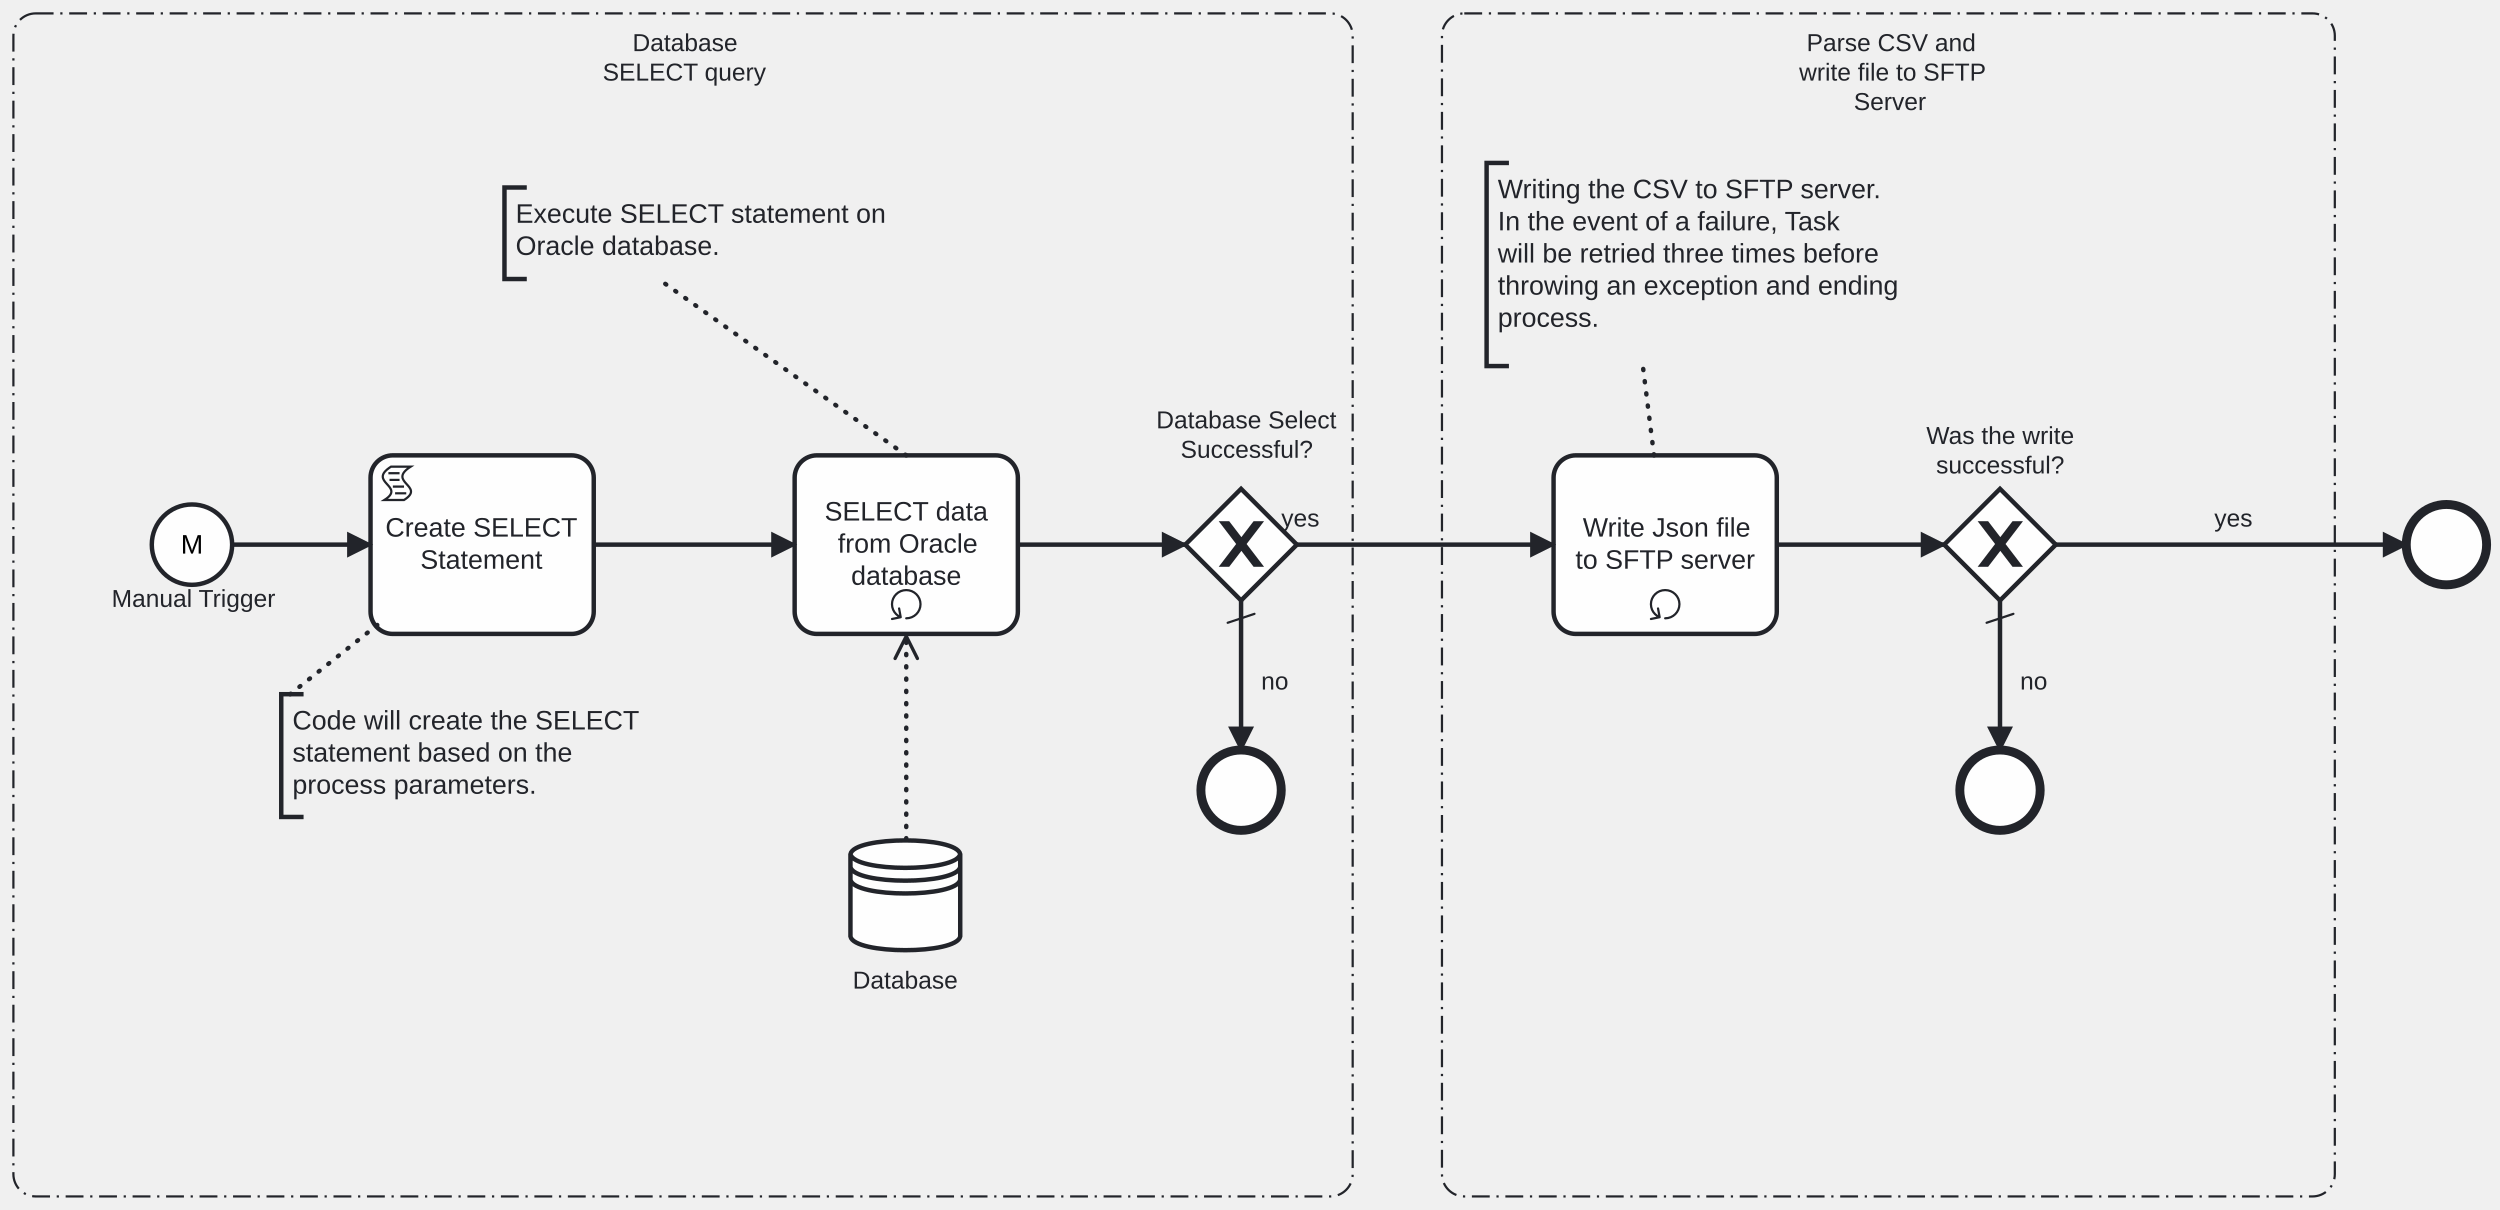
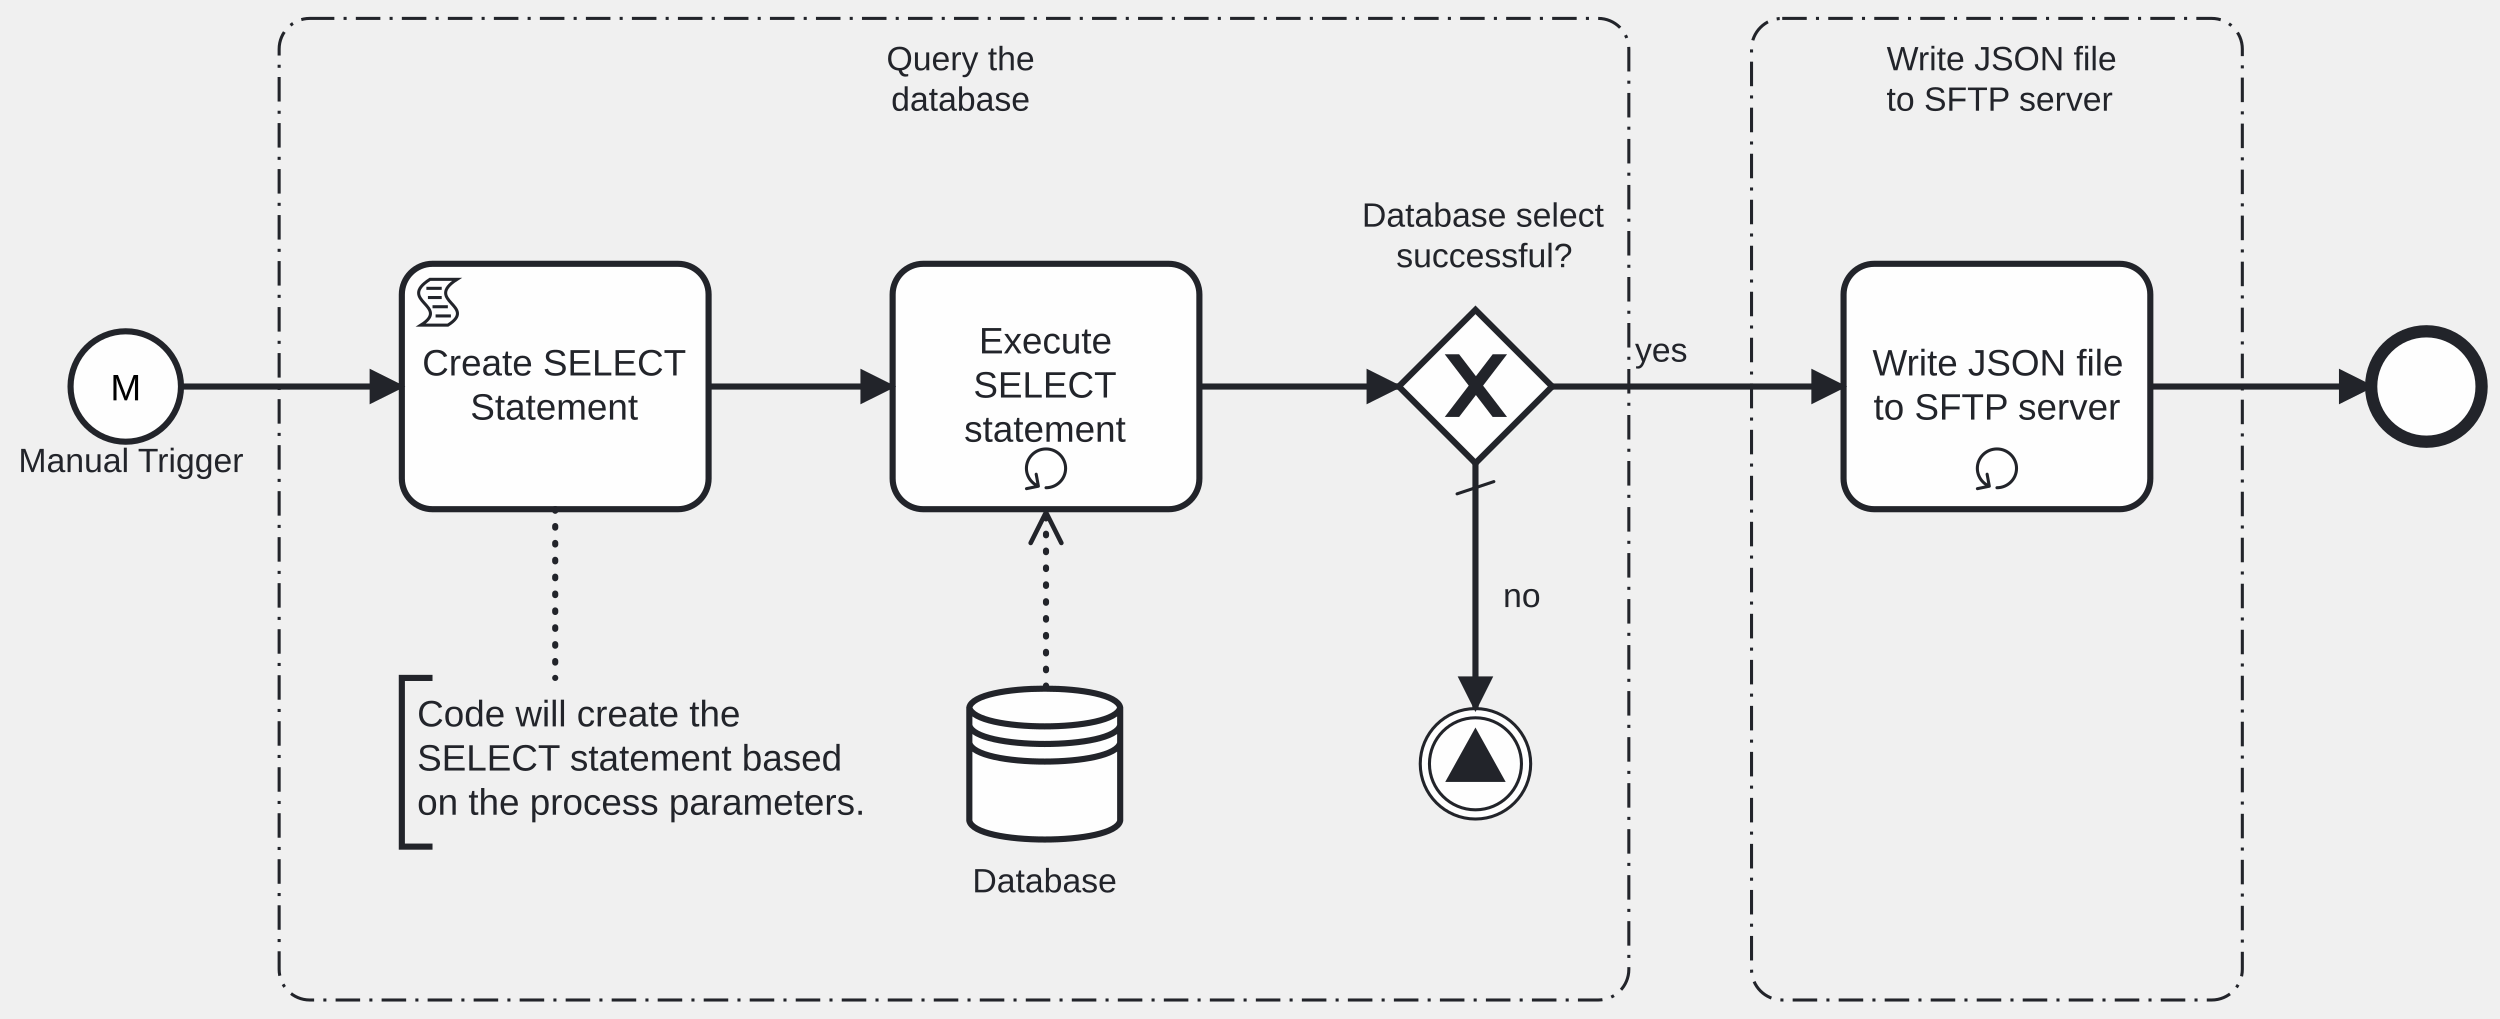
- <svg xmlns="http://www.w3.org/2000/svg" width="1120" height="542" viewBox="314 -44 1120 542" version="1.1">
+ <svg xmlns="http://www.w3.org/2000/svg" width="815" height="332" viewBox="349 74 815 332" version="1.1">
  <defs>
-     <marker id="sequenceflow-end-_FFFFFF-hsl_225_10_15_-azpuo4khrnmo9n1n0sjtzr6cn" viewBox="0 0 20 20" refX="11" refY="10" markerWidth="10" markerHeight="10" orient="auto">
+     <marker id="sequenceflow-end-_FFFFFF-hsl_225_10_15_-9g30uyvrdd671wf5qjwtxs1dv" viewBox="0 0 20 20" refX="11" refY="10" markerWidth="10" markerHeight="10" orient="auto">
      <path d="M 1 5 L 11 10 L 1 15 Z" style="fill: rgb(34, 36, 42); stroke-width: 1px; stroke-linecap: round; stroke-dasharray: 10000, 1; stroke: rgb(34, 36, 42);" />
    </marker>
-     <marker id="conditional-default-flow-marker-_FFFFFF-hsl_225_10_15_-azpuo4khrnmo9n1n0sjtzr6cn" viewBox="0 0 20 20" refX="0" refY="10" markerWidth="10" markerHeight="10" orient="auto">
+     <marker id="association-end-_FFFFFF-hsl_225_10_15_-9g30uyvrdd671wf5qjwtxs1dv" viewBox="0 0 20 20" refX="12" refY="10" markerWidth="10" markerHeight="10" orient="auto">
+       <path d="M 1 5 L 11 10 L 1 15" style="fill: none; stroke-width: 1.5px; stroke-linecap: round; stroke-dasharray: 10000, 1; stroke: rgb(34, 36, 42);" />
+     </marker>
+     <marker id="conditional-default-flow-marker-_FFFFFF-hsl_225_10_15_-9g30uyvrdd671wf5qjwtxs1dv" viewBox="0 0 20 20" refX="0" refY="10" markerWidth="10" markerHeight="10" orient="auto">
      <path d="M 6 4 L 10 16" style="fill: rgb(34, 36, 42); stroke-width: 1px; stroke-linecap: round; stroke-dasharray: 10000, 1; stroke: rgb(34, 36, 42);" />
    </marker>
-     <marker id="association-end-_FFFFFF-hsl_225_10_15_-azpuo4khrnmo9n1n0sjtzr6cn" viewBox="0 0 20 20" refX="12" refY="10" markerWidth="10" markerHeight="10" orient="auto">
-       <path d="M 1 5 L 11 10 L 1 15" style="fill: none; stroke-width: 1.5px; stroke-linecap: round; stroke-dasharray: 10000, 1; stroke: rgb(34, 36, 42);" />
-     </marker>
  </defs>
  <g class="djs-group">
-     <g class="djs-element djs-shape" data-element-id="Activity_1241p78" style="display: block;" transform="matrix(1 0 0 1 1010 160)">
+     <g class="djs-element djs-shape" data-element-id="Activity_1241p78" transform="matrix(1 0 0 1 950 160)" style="display: block;">
      <g class="djs-visual">
        <rect x="0" y="0" width="100" height="80" rx="10" ry="10" style="stroke: rgb(34, 36, 42); stroke-width: 2px; fill: rgb(255, 255, 255); fill-opacity: 0.95;" />
        <text lineHeight="1.2" class="djs-label" style="font-family: Arial, sans-serif; font-size: 12px; font-weight: normal; fill: rgb(34, 36, 42);">
-           <tspan x="13.094" y="36.4">Write Json file </tspan>
+           <tspan x="9.441" y="36.4">Write JSON file </tspan>
          <tspan x="9.765" y="50.8">to SFTP server</tspan>
        </text>
        <path d="m 50,73 c 3.527,0 6.386,-2.83 6.386,-6.321 0,-3.491 -2.859,-6.321 -6.386,-6.321 -3.527,0 -6.386,2.83 -6.386,6.321 0,1.745 0.715,3.326 1.87,4.469 0.578,0.572 1.266,1.035 2.03,1.355 l -0.718,-3.91 m 0.718,3.91 -3.885,0.803" data-marker="loop" style="fill: rgb(255, 255, 255); stroke-width: 1px; stroke: rgb(34, 36, 42); stroke-linecap: round; stroke-miterlimit: 0.5;" />
      </g>
      <rect class="djs-hit djs-hit-all" x="0" y="0" width="100" height="80" style="fill: none; stroke-opacity: 0; stroke: white; stroke-width: 15px;" />
      <rect x="-6" y="-6" rx="3" width="112" height="92" class="djs-outline" style="fill: none;" />
    </g>
  </g>
  <g class="djs-group">
-     <g class="djs-element djs-shape" data-element-id="Gateway_0u6u1r2" style="display: block;" transform="matrix(1 0 0 1 1185 175)">
+     <g class="djs-element djs-shape" data-element-id="Event_0bjpqh9" transform="matrix(1 0 0 1 1122 182)" style="display: block;">
+       <g class="djs-visual">
+         <circle cx="18" cy="18" r="18" style="stroke: rgb(34, 36, 42); stroke-width: 4px; fill: rgb(255, 255, 255); fill-opacity: 0.95;" />
+       </g>
+       <rect class="djs-hit djs-hit-all" x="0" y="0" width="36" height="36" style="fill: none; stroke-opacity: 0; stroke: white; stroke-width: 15px;" />
+       <rect x="-6" y="-6" rx="3" width="48" height="48" class="djs-outline" style="fill: none;" />
+     </g>
+   </g>
+   <g class="djs-group">
+     <g class="djs-element djs-shape" data-element-id="Event_1yzc1et" transform="matrix(1 0 0 1 372 182)" style="display: block;">
+       <g class="djs-visual">
+         <circle cx="18" cy="18" r="18" style="stroke: rgb(34, 36, 42); stroke-width: 2px; fill: rgb(255, 255, 255); fill-opacity: 0.95;" />
+         <text class="djs-label" style="font-family: Arial, sans-serif; font-size: 12px;">
+           <tspan x="13" y="22.5">M</tspan>
+         </text>
+       </g>
+       <rect class="djs-hit djs-hit-all" x="0" y="0" width="36" height="36" style="fill: none; stroke-opacity: 0; stroke: white; stroke-width: 15px;" />
+       <rect x="-6" y="-6" rx="3" width="48" height="48" class="djs-outline" style="fill: none;" />
+     </g>
+   </g>
+   <g class="djs-group">
+     <g class="djs-element djs-shape" data-element-id="Event_1yzc1et_label" transform="matrix(1 0 0 1 355 218)" style="display: block;">
+       <g class="djs-visual">
+         <text lineHeight="1.2" class="djs-label" style="font-family: Arial, sans-serif; font-size: 11px; font-weight: normal; fill: rgb(34, 36, 42);">
+           <tspan x="0" y="9.9">Manual Trigger</tspan>
+         </text>
+       </g>
+       <rect class="djs-hit djs-hit-all" x="0" y="0" width="75" height="14" style="fill: none; stroke-opacity: 0; stroke: white; stroke-width: 15px;" />
+       <rect x="-6" y="-6" rx="3" width="87" height="26" class="djs-outline" style="fill: none;" />
+     </g>
+   </g>
+   <g class="djs-group">
+     <g class="djs-element djs-shape" data-element-id="Gateway_0oknxbk" transform="matrix(1 0 0 1 805 175)" style="display: block;">
      <g class="djs-visual">
        <polygon points="25,0 50,25 25,50 0,25" style="stroke: rgb(34, 36, 42); stroke-width: 2px; fill: rgb(255, 255, 255); fill-opacity: 0.95;" />
        <path d="m 16,15 7.429,9.714 -7.429,9.714 3.429,0 5.714,-7.464 5.714,7.464 3.429,0 -7.429,-9.714 7.429,-9.714 -3.429,0 -5.714,7.464 -5.714,-7.464 -3.429,0 z" style="fill: rgb(34, 36, 42); stroke-width: 1px; stroke: rgb(34, 36, 42);" />
      </g>
      <rect class="djs-hit djs-hit-all" x="0" y="0" width="50" height="50" style="fill: none; stroke-opacity: 0; stroke: white; stroke-width: 15px;" />
      <rect x="-6" y="-6" rx="3" width="62" height="62" class="djs-outline" style="fill: none;" />
    </g>
  </g>
  <g class="djs-group">
-     <g class="djs-element djs-shape" data-element-id="Gateway_0u6u1r2_label" style="display: block;" transform="matrix(1 0 0 1 1177 145)">
-       <g class="djs-visual">
-         <text lineHeight="1.2" class="djs-label" style="font-family: Arial, sans-serif; font-size: 11px; font-weight: normal; fill: rgb(34, 36, 42);">
-           <tspan x="0" y="9.9">Was the write </tspan>
-           <tspan x="4.375" y="23.1">successful?</tspan>
-         </text>
-       </g>
-       <rect class="djs-hit djs-hit-all" x="0" y="0" width="66" height="27" style="fill: none; stroke-opacity: 0; stroke: white; stroke-width: 15px;" />
-       <rect x="-6" y="-6" rx="3" width="78" height="39" class="djs-outline" style="fill: none;" />
-     </g>
-   </g>
-   <g class="djs-group">
-     <g class="djs-element djs-shape" data-element-id="Event_0bjpqh9" style="display: block;" transform="matrix(1 0 0 1 1392 182)">
-       <g class="djs-visual">
-         <circle cx="18" cy="18" r="18" style="stroke: rgb(34, 36, 42); stroke-width: 4px; fill: rgb(255, 255, 255); fill-opacity: 0.95;" />
+     <g class="djs-element djs-shape" data-element-id="Gateway_0oknxbk_label" transform="matrix(1 0 0 1 793 138)" style="display: block;">
+       <g class="djs-visual">
+         <text lineHeight="1.2" class="djs-label" style="font-family: Arial, sans-serif; font-size: 11px; font-weight: normal; fill: rgb(34, 36, 42);">
+           <tspan x="0" y="9.9">Database select </tspan>
+           <tspan x="11.17" y="23.1">successful?</tspan>
+         </text>
+       </g>
+       <rect class="djs-hit djs-hit-all" x="0" y="0" width="80" height="27" style="fill: none; stroke-opacity: 0; stroke: white; stroke-width: 15px;" />
+       <rect x="-6" y="-6" rx="3" width="92" height="39" class="djs-outline" style="fill: none;" />
+     </g>
+   </g>
+   <g class="djs-group">
+     <g class="djs-element djs-shape" data-element-id="DataStoreReference_025d0m2" transform="matrix(1 0 0 1 665 298)" style="display: block;">
+       <g class="djs-visual">
+         <path d="m  0,6.65 l  0,36.885 c  1.639,8.197 47.541,8.197  49.18,0 l  0,-36.885 c -1.639,-8.197 -47.541,-8.197 -49.18,0c  1.639,8.197 47.541,8.197  49.18,0 m  -49.18,5.738c  1.639,8.197 47.541,8.197 49.18,0m  -49.18,5.738c  1.639,8.197 47.541,8.197  49.18,0" style="fill: rgb(255, 255, 255); stroke-width: 2px; stroke: rgb(34, 36, 42); fill-opacity: 0.95;" />
+       </g>
+       <rect class="djs-hit djs-hit-all" x="0" y="0" width="50" height="50" style="fill: none; stroke-opacity: 0; stroke: white; stroke-width: 15px;" />
+       <rect x="-6" y="-6" rx="3" width="62" height="62" class="djs-outline" style="fill: none;" />
+     </g>
+   </g>
+   <g class="djs-group">
+     <g class="djs-element djs-shape" data-element-id="DataStoreReference_025d0m2_label" transform="matrix(1 0 0 1 666 355)" style="display: block;">
+       <g class="djs-visual">
+         <text lineHeight="1.2" class="djs-label" style="font-family: Arial, sans-serif; font-size: 11px; font-weight: normal; fill: rgb(34, 36, 42);">
+           <tspan x="0" y="9.9">Database</tspan>
+         </text>
+       </g>
+       <rect class="djs-hit djs-hit-all" x="0" y="0" width="48" height="14" style="fill: none; stroke-opacity: 0; stroke: white; stroke-width: 15px;" />
+       <rect x="-6" y="-6" rx="3" width="60" height="26" class="djs-outline" style="fill: none;" />
+     </g>
+   </g>
+   <g class="djs-group">
+     <g class="djs-element djs-shape" data-element-id="Activity_0kmcx1a" transform="matrix(1 0 0 1 480 160)" style="display: block;">
+       <g class="djs-visual">
+         <rect x="0" y="0" width="100" height="80" rx="10" ry="10" style="stroke: rgb(34, 36, 42); stroke-width: 2px; fill: rgb(255, 255, 255); fill-opacity: 0.95;" />
+         <text lineHeight="1.2" class="djs-label" style="font-family: Arial, sans-serif; font-size: 12px; font-weight: normal; fill: rgb(34, 36, 42);">
+           <tspan x="6.648" y="36.4">Create SELECT </tspan>
+           <tspan x="22.318" y="50.8">Statement</tspan>
+         </text>
+         <path d="m 15,20 c 9.967,-6.273 -8.001,-7.919 2.969,-14.938 l -8.803,0 c -10.97,7.019 6.998,8.665 -2.969,14.938 z m -7,-12 l 5,0 m -4.5,3 l 4.5,0 m -3,3 l 5,0m -4,3 l 5,0" style="fill: none; stroke-width: 1px; stroke: rgb(34, 36, 42);" />
+       </g>
+       <rect class="djs-hit djs-hit-all" x="0" y="0" width="100" height="80" style="fill: none; stroke-opacity: 0; stroke: white; stroke-width: 15px;" />
+       <rect x="-6" y="-6" rx="3" width="112" height="92" class="djs-outline" style="fill: none;" />
+     </g>
+   </g>
+   <g class="djs-group">
+     <g class="djs-element djs-shape" data-element-id="Activity_192rqqt" transform="matrix(1 0 0 1 640 160)" style="display: block;">
+       <g class="djs-visual">
+         <rect x="0" y="0" width="100" height="80" rx="10" ry="10" style="stroke: rgb(34, 36, 42); stroke-width: 2px; fill: rgb(255, 255, 255); fill-opacity: 0.95;" />
+         <text lineHeight="1.2" class="djs-label" style="font-family: Arial, sans-serif; font-size: 12px; font-weight: normal; fill: rgb(34, 36, 42);">
+           <tspan x="28.157" y="29.2">Execute </tspan>
+           <tspan x="26.324" y="43.6">SELECT </tspan>
+           <tspan x="23.32" y="58">statement</tspan>
+         </text>
+         <path d="m 50,73 c 3.527,0 6.386,-2.83 6.386,-6.321 0,-3.491 -2.859,-6.321 -6.386,-6.321 -3.527,0 -6.386,2.83 -6.386,6.321 0,1.745 0.715,3.326 1.87,4.469 0.578,0.572 1.266,1.035 2.03,1.355 l -0.718,-3.91 m 0.718,3.91 -3.885,0.803" data-marker="loop" style="fill: rgb(255, 255, 255); stroke-width: 1px; stroke: rgb(34, 36, 42); stroke-linecap: round; stroke-miterlimit: 0.5;" />
+       </g>
+       <rect class="djs-hit djs-hit-all" x="0" y="0" width="100" height="80" style="fill: none; stroke-opacity: 0; stroke: white; stroke-width: 15px;" />
+       <rect x="-6" y="-6" rx="3" width="112" height="92" class="djs-outline" style="fill: none;" />
+     </g>
+   </g>
+   <g class="djs-group">
+     <g class="djs-element djs-shape" data-element-id="Event_0zn13u3" transform="matrix(1 0 0 1 812 305)" style="display: block;">
+       <g class="djs-visual">
+         <circle cx="18" cy="18" r="18" style="stroke: rgb(34, 36, 42); stroke-width: 1px; fill: rgb(255, 255, 255); fill-opacity: 0.95;" />
+         <circle cx="18" cy="18" r="15" style="stroke: rgb(34, 36, 42); stroke-width: 1px; fill: none;" />
+         <path d="M 18,7.2 l 9,16.2 l -18,0 Z" style="fill: rgb(34, 36, 42); stroke-width: 1px; stroke: rgb(34, 36, 42);" />
      </g>
      <rect class="djs-hit djs-hit-all" x="0" y="0" width="36" height="36" style="fill: none; stroke-opacity: 0; stroke: white; stroke-width: 15px;" />
      <rect x="-6" y="-6" rx="3" width="48" height="48" class="djs-outline" style="fill: none;" />
    </g>
  </g>
  <g class="djs-group">
-     <g class="djs-element djs-shape" data-element-id="Event_1yzc1et" style="display: block;" transform="matrix(1 0 0 1 382 182)">
-       <g class="djs-visual">
-         <circle cx="18" cy="18" r="18" style="stroke: rgb(34, 36, 42); stroke-width: 2px; fill: rgb(255, 255, 255); fill-opacity: 0.95;" />
-         <text class="djs-label" style="font-family: Arial, sans-serif; font-size: 12px;">
-           <tspan x="13" y="22">M</tspan>
-         </text>
-       </g>
-       <rect class="djs-hit djs-hit-all" x="0" y="0" width="36" height="36" style="fill: none; stroke-opacity: 0; stroke: white; stroke-width: 15px;" />
-       <rect x="-6" y="-6" rx="3" width="48" height="48" class="djs-outline" style="fill: none;" />
-     </g>
-   </g>
-   <g class="djs-group">
-     <g class="djs-element djs-shape" data-element-id="Event_1yzc1et_label" style="display: block;" transform="matrix(1 0 0 1 364 218)">
-       <g class="djs-visual">
-         <text lineHeight="1.2" class="djs-label" style="font-family: Arial, sans-serif; font-size: 11px; font-weight: normal; fill: rgb(34, 36, 42);">
-           <tspan x="0" y="9.9">Manual Trigger</tspan>
-         </text>
-       </g>
-       <rect class="djs-hit djs-hit-all" x="0" y="0" width="76" height="14" style="fill: none; stroke-opacity: 0; stroke: white; stroke-width: 15px;" />
-       <rect x="-6" y="-6" rx="3" width="88" height="26" class="djs-outline" style="fill: none;" />
-     </g>
-   </g>
-   <g class="djs-group">
-     <g class="djs-element djs-shape" data-element-id="Gateway_0oknxbk" style="display: block;" transform="matrix(1 0 0 1 845 175)">
-       <g class="djs-visual">
-         <polygon points="25,0 50,25 25,50 0,25" style="stroke: rgb(34, 36, 42); stroke-width: 2px; fill: rgb(255, 255, 255); fill-opacity: 0.95;" />
-         <path d="m 16,15 7.429,9.714 -7.429,9.714 3.429,0 5.714,-7.464 5.714,7.464 3.429,0 -7.429,-9.714 7.429,-9.714 -3.429,0 -5.714,7.464 -5.714,-7.464 -3.429,0 z" style="fill: rgb(34, 36, 42); stroke-width: 1px; stroke: rgb(34, 36, 42);" />
-       </g>
-       <rect class="djs-hit djs-hit-all" x="0" y="0" width="50" height="50" style="fill: none; stroke-opacity: 0; stroke: white; stroke-width: 15px;" />
-       <rect x="-6" y="-6" rx="3" width="62" height="62" class="djs-outline" style="fill: none;" />
-     </g>
-   </g>
-   <g class="djs-group">
-     <g class="djs-element djs-shape" data-element-id="Gateway_0oknxbk_label" style="display: block;" transform="matrix(1 0 0 1 832 138)">
-       <g class="djs-visual">
-         <text lineHeight="1.2" class="djs-label" style="font-family: Arial, sans-serif; font-size: 11px; font-weight: normal; fill: rgb(34, 36, 42);">
-           <tspan x="0" y="9.9">Database Select </tspan>
-           <tspan x="10.902" y="23.1">Successful?</tspan>
-         </text>
-       </g>
-       <rect class="djs-hit djs-hit-all" x="0" y="0" width="82" height="27" style="fill: none; stroke-opacity: 0; stroke: white; stroke-width: 15px;" />
-       <rect x="-6" y="-6" rx="3" width="94" height="39" class="djs-outline" style="fill: none;" />
-     </g>
-   </g>
-   <g class="djs-group">
-     <g class="djs-element djs-shape" data-element-id="DataStoreReference_025d0m2" style="display: block;" transform="matrix(1 0 0 1 695 332)">
-       <g class="djs-visual">
-         <path d="m  0,6.65 l  0,36.885 c  1.639,8.197 47.541,8.197  49.18,0 l  0,-36.885 c -1.639,-8.197 -47.541,-8.197 -49.18,0c  1.639,8.197 47.541,8.197  49.18,0 m  -49.18,5.738c  1.639,8.197 47.541,8.197 49.18,0m  -49.18,5.738c  1.639,8.197 47.541,8.197  49.18,0" style="fill: rgb(255, 255, 255); stroke-width: 2px; stroke: rgb(34, 36, 42); fill-opacity: 0.95;" />
-       </g>
-       <rect class="djs-hit djs-hit-all" x="0" y="0" width="50" height="50" style="fill: none; stroke-opacity: 0; stroke: white; stroke-width: 15px;" />
-       <rect x="-6" y="-6" rx="3" width="62" height="62" class="djs-outline" style="fill: none;" />
-     </g>
-   </g>
-   <g class="djs-group">
-     <g class="djs-element djs-shape" data-element-id="DataStoreReference_025d0m2_label" style="display: block;" transform="matrix(1 0 0 1 696 389)">
-       <g class="djs-visual">
-         <text lineHeight="1.2" class="djs-label" style="font-family: Arial, sans-serif; font-size: 11px; font-weight: normal; fill: rgb(34, 36, 42);">
-           <tspan x="0" y="9.9">Database</tspan>
-         </text>
-       </g>
-       <rect class="djs-hit djs-hit-all" x="0" y="0" width="48" height="14" style="fill: none; stroke-opacity: 0; stroke: white; stroke-width: 15px;" />
-       <rect x="-6" y="-6" rx="3" width="60" height="26" class="djs-outline" style="fill: none;" />
-     </g>
-   </g>
-   <g class="djs-group">
-     <g class="djs-element djs-shape" data-element-id="Activity_0kmcx1a" style="display: block;" transform="matrix(1 0 0 1 480 160)">
-       <g class="djs-visual">
-         <rect x="0" y="0" width="100" height="80" rx="10" ry="10" style="stroke: rgb(34, 36, 42); stroke-width: 2px; fill: rgb(255, 255, 255); fill-opacity: 0.95;" />
-         <text lineHeight="1.2" class="djs-label" style="font-family: Arial, sans-serif; font-size: 12px; font-weight: normal; fill: rgb(34, 36, 42);">
-           <tspan x="6.648" y="36.4">Create SELECT </tspan>
-           <tspan x="22.318" y="50.8">Statement</tspan>
-         </text>
-         <path d="m 15,20 c 9.967,-6.273 -8.001,-7.919 2.969,-14.938 l -8.803,0 c -10.97,7.019 6.998,8.665 -2.969,14.938 z m -7,-12 l 5,0 m -4.5,3 l 4.5,0 m -3,3 l 5,0m -4,3 l 5,0" style="fill: none; stroke-width: 1px; stroke: rgb(34, 36, 42);" />
-       </g>
-       <rect class="djs-hit djs-hit-all" x="0" y="0" width="100" height="80" style="fill: none; stroke-opacity: 0; stroke: white; stroke-width: 15px;" />
-       <rect x="-6" y="-6" rx="3" width="112" height="92" class="djs-outline" style="fill: none;" />
-     </g>
-   </g>
-   <g class="djs-group">
-     <g class="djs-element djs-shape" data-element-id="Event_08fhog8" style="display: block;" transform="matrix(1 0 0 1 852 292)">
-       <g class="djs-visual">
-         <circle cx="18" cy="18" r="18" style="stroke: rgb(34, 36, 42); stroke-width: 4px; fill: rgb(255, 255, 255); fill-opacity: 0.95;" />
-       </g>
-       <rect class="djs-hit djs-hit-all" x="0" y="0" width="36" height="36" style="fill: none; stroke-opacity: 0; stroke: white; stroke-width: 15px;" />
-       <rect x="-6" y="-6" rx="3" width="48" height="48" class="djs-outline" style="fill: none;" />
-     </g>
-   </g>
-   <g class="djs-group">
-     <g class="djs-element djs-shape" data-element-id="Activity_192rqqt" style="display: block;" transform="matrix(1 0 0 1 670 160)">
-       <g class="djs-visual">
-         <rect x="0" y="0" width="100" height="80" rx="10" ry="10" style="stroke: rgb(34, 36, 42); stroke-width: 2px; fill: rgb(255, 255, 255); fill-opacity: 0.95;" />
-         <text lineHeight="1.2" class="djs-label" style="font-family: Arial, sans-serif; font-size: 12px; font-weight: normal; fill: rgb(34, 36, 42);">
-           <tspan x="13.417" y="29.2">SELECT data </tspan>
-           <tspan x="19.323" y="43.6">from Oracle </tspan>
-           <tspan x="25.302" y="58">database</tspan>
-         </text>
-         <path d="m 50,73 c 3.527,0 6.386,-2.83 6.386,-6.321 0,-3.491 -2.859,-6.321 -6.386,-6.321 -3.527,0 -6.386,2.83 -6.386,6.321 0,1.745 0.715,3.326 1.87,4.469 0.578,0.572 1.266,1.035 2.03,1.355 l -0.718,-3.91 m 0.718,3.91 -3.885,0.803" data-marker="loop" style="fill: rgb(255, 255, 255); stroke-width: 1px; stroke: rgb(34, 36, 42); stroke-linecap: round; stroke-miterlimit: 0.5;" />
-       </g>
-       <rect class="djs-hit djs-hit-all" x="0" y="0" width="100" height="80" style="fill: none; stroke-opacity: 0; stroke: white; stroke-width: 15px;" />
-       <rect x="-6" y="-6" rx="3" width="112" height="92" class="djs-outline" style="fill: none;" />
-     </g>
-   </g>
-   <g class="djs-group">
-     <g class="djs-element djs-shape" data-element-id="Event_0nhdrkb" style="display: block;" transform="matrix(1 0 0 1 1192 292)">
-       <g class="djs-visual">
-         <circle cx="18" cy="18" r="18" style="stroke: rgb(34, 36, 42); stroke-width: 4px; fill: rgb(255, 255, 255); fill-opacity: 0.95;" />
-       </g>
-       <rect class="djs-hit djs-hit-all" x="0" y="0" width="36" height="36" style="fill: none; stroke-opacity: 0; stroke: white; stroke-width: 15px;" />
-       <rect x="-6" y="-6" rx="3" width="48" height="48" class="djs-outline" style="fill: none;" />
-     </g>
-   </g>
-   <g class="djs-group">
-     <g class="djs-element djs-shape djs-frame" data-element-id="Group_168041r" style="display: block;" transform="matrix(1 0 0 1 960 -38)">
-       <g class="djs-visual">
-         <rect x="0" y="0" width="400" height="530" rx="10" ry="10" style="stroke: rgb(34, 36, 42); stroke-width: 1px; fill: none; stroke-dasharray: 8, 3, 1, 3; pointer-events: none;" />
-       </g>
-       <rect class="djs-hit djs-hit-stroke" x="0" y="0" width="400" height="530" style="fill: none; stroke-opacity: 0; stroke: white; stroke-width: 15px;" />
-       <rect x="-6" y="-6" rx="3" width="412" height="542" class="djs-outline" style="fill: none;" />
-     </g>
-   </g>
-   <g class="djs-group">
-     <g class="djs-element djs-shape" data-element-id="Group_168041r_label" style="display: block;" transform="matrix(1 0 0 1 1120 -31)">
-       <g class="djs-visual">
-         <text lineHeight="1.2" class="djs-label" style="font-family: Arial, sans-serif; font-size: 11px; font-weight: normal; fill: rgb(34, 36, 42);">
-           <tspan x="3.352" y="9.9">Parse CSV and </tspan>
-           <tspan x="0" y="23.1">write file to SFTP</tspan>
-           <tspan x="24.501" y="36.3">Server</tspan>
-         </text>
-       </g>
-       <rect class="djs-hit djs-hit-all" x="0" y="0" width="84" height="40" style="fill: none; stroke-opacity: 0; stroke: white; stroke-width: 15px;" />
-       <rect x="-6" y="-6" rx="3" width="96" height="52" class="djs-outline" style="fill: none;" />
-     </g>
-   </g>
-   <g class="djs-group">
-     <g class="djs-element djs-shape" data-element-id="TextAnnotation_0a80w6z" style="display: block;" transform="matrix(1 0 0 1 440 267)">
-       <g class="djs-visual">
-         <rect x="0" y="0" width="180" height="55" rx="0" ry="0" style="stroke: none; stroke-width: 2px; fill: none;" />
-         <path d="m 0, 0 m 10,0 l -10,0 l 0,55 l 10,0" style="fill: none; stroke-width: 2px; stroke: rgb(34, 36, 42);" />
-         <text lineHeight="1.2" class="djs-label" style="font-family: Arial, sans-serif; font-size: 12px; font-weight: normal; fill: rgb(34, 36, 42);">
-           <tspan x="5" y="15.8">Code will create the SELECT </tspan>
-           <tspan x="5" y="30.2">statement based on the </tspan>
-           <tspan x="5" y="44.6">process parameters.</tspan>
-         </text>
-       </g>
-       <rect class="djs-hit djs-hit-all" x="0" y="0" width="180" height="55" style="fill: none; stroke-opacity: 0; stroke: white; stroke-width: 15px;" />
-       <rect x="-6" y="-6" rx="3" width="192" height="67" class="djs-outline" style="fill: none;" />
-     </g>
-   </g>
-   <g class="djs-group">
-     <g class="djs-element djs-shape djs-frame" data-element-id="Group_04vv671" style="display: block;" transform="matrix(1 0 0 1 320 -38)">
-       <g class="djs-visual">
-         <rect x="0" y="0" width="600" height="530" rx="10" ry="10" style="stroke: rgb(34, 36, 42); stroke-width: 1px; fill: none; stroke-dasharray: 8, 3, 1, 3; pointer-events: none;" />
-       </g>
-       <rect class="djs-hit djs-hit-stroke" x="0" y="0" width="600" height="530" style="fill: none; stroke-opacity: 0; stroke: white; stroke-width: 15px;" />
-       <rect x="-6" y="-6" rx="3" width="612" height="542" class="djs-outline" style="fill: none;" />
-     </g>
-   </g>
-   <g class="djs-group">
-     <g class="djs-element djs-shape" data-element-id="Group_04vv671_label" style="display: block;" transform="matrix(1 0 0 1 584 -31)">
-       <g class="djs-visual">
-         <text lineHeight="1.2" class="djs-label" style="font-family: Arial, sans-serif; font-size: 11px; font-weight: normal; fill: rgb(34, 36, 42);">
-           <tspan x="13.347" y="9.9">Database </tspan>
-           <tspan x="0" y="23.1">SELECT query</tspan>
+     <g class="djs-element djs-shape djs-frame" data-element-id="Group_168041r" transform="matrix(1 0 0 1 920 80)" style="display: block;">
+       <g class="djs-visual">
+         <rect x="0" y="0" width="160" height="320" rx="10" ry="10" style="stroke: rgb(34, 36, 42); stroke-width: 1px; fill: none; stroke-dasharray: 8, 3, 1, 3; pointer-events: none;" />
+       </g>
+       <rect class="djs-hit djs-hit-stroke" x="0" y="0" width="160" height="320" style="fill: none; stroke-opacity: 0; stroke: white; stroke-width: 15px;" />
+       <rect x="-6" y="-6" rx="3" width="172" height="332" class="djs-outline" style="fill: none;" />
+     </g>
+   </g>
+   <g class="djs-group">
+     <g class="djs-element djs-shape" data-element-id="Group_168041r_label" transform="matrix(1 0 0 1 964 87)" style="display: block;">
+       <g class="djs-visual">
+         <text lineHeight="1.2" class="djs-label" style="font-family: Arial, sans-serif; font-size: 11px; font-weight: normal; fill: rgb(34, 36, 42);">
+           <tspan x="0.057" y="9.9">Write JSON file </tspan>
+           <tspan x="0" y="23.1">to SFTP server</tspan>
        </text>
      </g>
      <rect class="djs-hit djs-hit-all" x="0" y="0" width="75" height="27" style="fill: none; stroke-opacity: 0; stroke: white; stroke-width: 15px;" />
      <rect x="-6" y="-6" rx="3" width="87" height="39" class="djs-outline" style="fill: none;" />
    </g>
  </g>
  <g class="djs-group">
-     <g class="djs-element djs-shape" data-element-id="TextAnnotation_1lcqfv0" style="display: block;" transform="matrix(1 0 0 1 540 40)">
-       <g class="djs-visual">
-         <rect x="0" y="0" width="200" height="41" rx="0" ry="0" style="stroke: none; stroke-width: 2px; fill: none;" />
-         <path d="m 0, 0 m 10,0 l -10,0 l 0,41 l 10,0" style="fill: none; stroke-width: 2px; stroke: rgb(34, 36, 42);" />
-         <text lineHeight="1.2" class="djs-label" style="font-family: Arial, sans-serif; font-size: 12px; font-weight: normal; fill: rgb(34, 36, 42);">
-           <tspan x="5" y="15.8">Execute SELECT statement on </tspan>
-           <tspan x="5" y="30.2">Oracle database.</tspan>
-         </text>
-       </g>
-       <rect class="djs-hit djs-hit-all" x="0" y="0" width="200" height="41" style="fill: none; stroke-opacity: 0; stroke: white; stroke-width: 15px;" />
-       <rect x="-6" y="-6" rx="3" width="212" height="53" class="djs-outline" style="fill: none;" />
-     </g>
-   </g>
-   <g class="djs-group">
-     <g class="djs-element djs-shape" data-element-id="TextAnnotation_18m83bo" style="display: block;" transform="matrix(1 0 0 1 980 29)">
-       <g class="djs-visual">
-         <rect x="0" y="0" width="190" height="91" rx="0" ry="0" style="stroke: none; stroke-width: 2px; fill: none;" />
-         <path d="m 0, 0 m 10,0 l -10,0 l 0,91 l 10,0" style="fill: none; stroke-width: 2px; stroke: rgb(34, 36, 42);" />
-         <text lineHeight="1.2" class="djs-label" style="font-family: Arial, sans-serif; font-size: 12px; font-weight: normal; fill: rgb(34, 36, 42);">
-           <tspan x="5" y="15.8">Writing the CSV to SFTP server.</tspan>
-           <tspan x="5" y="30.2">In the event of a failure, Task </tspan>
-           <tspan x="5" y="44.6">will be retried three times before</tspan>
-           <tspan x="5" y="59">throwing an exception and ending</tspan>
-           <tspan x="5" y="73.4">process.</tspan>
-         </text>
-       </g>
-       <rect class="djs-hit djs-hit-all" x="0" y="0" width="190" height="91" style="fill: none; stroke-opacity: 0; stroke: white; stroke-width: 15px;" />
-       <rect x="-6" y="-6" rx="3" width="202" height="103" class="djs-outline" style="fill: none;" />
-     </g>
-   </g>
-   <g class="djs-group">
-     <g class="djs-element djs-connection" data-element-id="Flow_033rs72" style="display: block;">
-       <g class="djs-visual">
-         <path d="m  1110,200L1185,200 " style="fill: none; stroke-width: 2px; stroke: rgb(34, 36, 42); stroke-linejoin: round; marker-end: url('#sequenceflow-end-_FFFFFF-hsl_225_10_15_-azpuo4khrnmo9n1n0sjtzr6cn');" />
-       </g>
-       <polyline points="1110,200 1185,200 " class="djs-hit djs-hit-stroke" style="fill: none; stroke-opacity: 0; stroke: white; stroke-width: 15px;" />
-       <rect x="1104" y="194" rx="3" width="87" height="12" class="djs-outline" style="fill: none;" />
-     </g>
-   </g>
-   <g class="djs-group">
-     <g class="djs-element djs-connection" data-element-id="Flow_0zgt8zq" style="display: block;">
-       <g class="djs-visual">
-         <path d="m  1235,200L1392,200 " style="fill: none; stroke-width: 2px; stroke: rgb(34, 36, 42); stroke-linejoin: round; marker-end: url('#sequenceflow-end-_FFFFFF-hsl_225_10_15_-azpuo4khrnmo9n1n0sjtzr6cn');" />
-       </g>
-       <polyline points="1235,200 1392,200 " class="djs-hit djs-hit-stroke" style="fill: none; stroke-opacity: 0; stroke: white; stroke-width: 15px;" />
-       <rect x="1229" y="194" rx="3" width="169" height="12" class="djs-outline" style="fill: none;" />
-     </g>
-   </g>
-   <g class="djs-group">
-     <g class="djs-element djs-shape" data-element-id="Flow_0zgt8zq_label" style="display: block;" transform="matrix(1 0 0 1 1306 182)">
+     <g class="djs-element djs-shape djs-frame" data-element-id="Group_04vv671" transform="matrix(1 0 0 1 440 80)" style="display: block;">
+       <g class="djs-visual">
+         <rect x="0" y="0" width="440" height="320" rx="10" ry="10" style="stroke: rgb(34, 36, 42); stroke-width: 1px; fill: none; stroke-dasharray: 8, 3, 1, 3; pointer-events: none;" />
+       </g>
+       <rect class="djs-hit djs-hit-stroke" x="0" y="0" width="440" height="320" style="fill: none; stroke-opacity: 0; stroke: white; stroke-width: 15px;" />
+       <rect x="-6" y="-6" rx="3" width="452" height="332" class="djs-outline" style="fill: none;" />
+     </g>
+   </g>
+   <g class="djs-group">
+     <g class="djs-element djs-shape" data-element-id="Group_04vv671_label" transform="matrix(1 0 0 1 638 87)" style="display: block;">
+       <g class="djs-visual">
+         <text lineHeight="1.2" class="djs-label" style="font-family: Arial, sans-serif; font-size: 11px; font-weight: normal; fill: rgb(34, 36, 42);">
+           <tspan x="0" y="9.9">Query the </tspan>
+           <tspan x="1.523" y="23.1">database</tspan>
+         </text>
+       </g>
+       <rect class="djs-hit djs-hit-all" x="0" y="0" width="49" height="27" style="fill: none; stroke-opacity: 0; stroke: white; stroke-width: 15px;" />
+       <rect x="-6" y="-6" rx="3" width="61" height="39" class="djs-outline" style="fill: none;" />
+     </g>
+   </g>
+   <g class="djs-group">
+     <g class="djs-element djs-shape" data-element-id="TextAnnotation_1xeew22" transform="matrix(1 0 0 1 480 295)" style="display: block;">
+       <g class="djs-visual">
+         <rect x="0" y="0" width="160" height="55" rx="0" ry="0" style="stroke: none; stroke-width: 2px; fill: none;" />
+         <path d="m 0, 0 m 10,0 l -10,0 l 0,55 l 10,0" style="fill: none; stroke-width: 2px; stroke: rgb(34, 36, 42);" />
+         <text lineHeight="1.2" class="djs-label" style="font-family: Arial, sans-serif; font-size: 12px; font-weight: normal; fill: rgb(34, 36, 42);">
+           <tspan x="5" y="15.8">Code will create the </tspan>
+           <tspan x="5" y="30.2">SELECT statement based </tspan>
+           <tspan x="5" y="44.6">on the process parameters.</tspan>
+         </text>
+       </g>
+       <rect class="djs-hit djs-hit-all" x="0" y="0" width="160" height="55" style="fill: none; stroke-opacity: 0; stroke: white; stroke-width: 15px;" />
+       <rect x="-6" y="-6" rx="3" width="172" height="67" class="djs-outline" style="fill: none;" />
+     </g>
+   </g>
+   <g class="djs-group">
+     <g class="djs-element djs-connection" data-element-id="Flow_1d2px1l" style="display: block;">
+       <g class="djs-visual">
+         <path d="m  408,200L480,200 " style="fill: none; stroke-width: 2px; stroke: rgb(34, 36, 42); stroke-linejoin: round; marker-end: url('#sequenceflow-end-_FFFFFF-hsl_225_10_15_-9g30uyvrdd671wf5qjwtxs1dv');" />
+       </g>
+       <polyline points="408,200 480,200 " class="djs-hit djs-hit-stroke" style="fill: none; stroke-opacity: 0; stroke: white; stroke-width: 15px;" />
+       <rect x="402" y="194" rx="3" width="84" height="12" class="djs-outline" style="fill: none;" />
+     </g>
+   </g>
+   <g class="djs-group">
+     <g class="djs-element djs-connection" data-element-id="Flow_17s9ukn" style="display: block;">
+       <g class="djs-visual">
+         <path d="m  580,200L640,200 " style="fill: none; stroke-width: 2px; stroke: rgb(34, 36, 42); stroke-linejoin: round; marker-end: url('#sequenceflow-end-_FFFFFF-hsl_225_10_15_-9g30uyvrdd671wf5qjwtxs1dv');" />
+       </g>
+       <polyline points="580,200 640,200 " class="djs-hit djs-hit-stroke" style="fill: none; stroke-opacity: 0; stroke: white; stroke-width: 15px;" />
+       <rect x="574" y="194" rx="3" width="72" height="12" class="djs-outline" style="fill: none;" />
+     </g>
+   </g>
+   <g class="djs-group">
+     <g class="djs-element djs-connection" data-element-id="DataInputAssociation_1t3b6lk" style="display: block;">
+       <g class="djs-visual">
+         <polyline points="690,298 690,240 " style="fill: none; stroke: rgb(34, 36, 42); stroke-width: 2px; stroke-dasharray: 0.5, 5; stroke-linecap: round; stroke-linejoin: round; marker-end: url('#association-end-_FFFFFF-hsl_225_10_15_-9g30uyvrdd671wf5qjwtxs1dv');" />
+       </g>
+       <polyline points="690,298 690,240 " class="djs-hit djs-hit-stroke" style="fill: none; stroke-opacity: 0; stroke: white; stroke-width: 15px;" />
+       <rect x="684" y="234" rx="3" width="12" height="70" class="djs-outline" style="fill: none;" />
+     </g>
+   </g>
+   <g class="djs-group">
+     <g class="djs-element djs-connection" data-element-id="Flow_1lgefft" style="display: block;">
+       <g class="djs-visual">
+         <path d="m  740,200L805,200 " style="fill: none; stroke-width: 2px; stroke: rgb(34, 36, 42); stroke-linejoin: round; marker-end: url('#sequenceflow-end-_FFFFFF-hsl_225_10_15_-9g30uyvrdd671wf5qjwtxs1dv');" />
+       </g>
+       <polyline points="740,200 805,200 " class="djs-hit djs-hit-stroke" style="fill: none; stroke-opacity: 0; stroke: white; stroke-width: 15px;" />
+       <rect x="734" y="194" rx="3" width="77" height="12" class="djs-outline" style="fill: none;" />
+     </g>
+   </g>
+   <g class="djs-group">
+     <g class="djs-element djs-connection" data-element-id="Flow_16ehj3j" style="display: block;">
+       <g class="djs-visual">
+         <path d="m  855,200L950,200 " style="fill: none; stroke-width: 2px; stroke: rgb(34, 36, 42); stroke-linejoin: round; marker-end: url('#sequenceflow-end-_FFFFFF-hsl_225_10_15_-9g30uyvrdd671wf5qjwtxs1dv');" />
+       </g>
+       <polyline points="855,200 950,200 " class="djs-hit djs-hit-stroke" style="fill: none; stroke-opacity: 0; stroke: white; stroke-width: 15px;" />
+       <rect x="849" y="194" rx="3" width="107" height="12" class="djs-outline" style="fill: none;" />
+     </g>
+   </g>
+   <g class="djs-group">
+     <g class="djs-element djs-shape" data-element-id="Flow_16ehj3j_label" transform="matrix(1 0 0 1 882 182)" style="display: block;">
      <g class="djs-visual">
        <text lineHeight="1.2" class="djs-label" style="font-family: Arial, sans-serif; font-size: 11px; font-weight: normal; fill: rgb(34, 36, 42);">
          <tspan x="0" y="9.9">yes</tspan>
        </text>
      </g>
-       <rect class="djs-hit djs-hit-all" x="0" y="0" width="16" height="14" style="fill: none; stroke-opacity: 0; stroke: white; stroke-width: 15px;" />
-       <rect x="-6" y="-6" rx="3" width="28" height="26" class="djs-outline" style="fill: none;" />
-     </g>
-   </g>
-   <g class="djs-group">
-     <g class="djs-element djs-connection" data-element-id="Flow_1d2px1l" style="display: block;">
-       <g class="djs-visual">
-         <path d="m  418,200L480,200 " style="fill: none; stroke-width: 2px; stroke: rgb(34, 36, 42); stroke-linejoin: round; marker-end: url('#sequenceflow-end-_FFFFFF-hsl_225_10_15_-azpuo4khrnmo9n1n0sjtzr6cn');" />
-       </g>
-       <polyline points="418,200 480,200 " class="djs-hit djs-hit-stroke" style="fill: none; stroke-opacity: 0; stroke: white; stroke-width: 15px;" />
-       <rect x="412" y="194" rx="3" width="74" height="12" class="djs-outline" style="fill: none;" />
-     </g>
-   </g>
-   <g class="djs-group">
-     <g class="djs-element djs-connection" data-element-id="Flow_17s9ukn" style="display: block;">
-       <g class="djs-visual">
-         <path d="m  580,200L670,200 " style="fill: none; stroke-width: 2px; stroke: rgb(34, 36, 42); stroke-linejoin: round; marker-end: url('#sequenceflow-end-_FFFFFF-hsl_225_10_15_-azpuo4khrnmo9n1n0sjtzr6cn');" />
-       </g>
-       <polyline points="580,200 670,200 " class="djs-hit djs-hit-stroke" style="fill: none; stroke-opacity: 0; stroke: white; stroke-width: 15px;" />
-       <rect x="574" y="194" rx="3" width="102" height="12" class="djs-outline" style="fill: none;" />
-     </g>
-   </g>
-   <g class="djs-group">
-     <g class="djs-element djs-connection" data-element-id="Flow_1wyyj4f" style="display: block;">
-       <g class="djs-visual">
-         <path d="m  870,225L870,292 " style="fill: none; stroke-width: 2px; stroke: rgb(34, 36, 42); stroke-linejoin: round; marker-end: url('#sequenceflow-end-_FFFFFF-hsl_225_10_15_-azpuo4khrnmo9n1n0sjtzr6cn'); marker-start: url('#conditional-default-flow-marker-_FFFFFF-hsl_225_10_15_-azpuo4khrnmo9n1n0sjtzr6cn');" />
-       </g>
-       <polyline points="870,225 870,292 " class="djs-hit djs-hit-stroke" style="fill: none; stroke-opacity: 0; stroke: white; stroke-width: 15px;" />
-       <rect x="864" y="219" rx="3" width="12" height="79" class="djs-outline" style="fill: none;" />
-     </g>
-   </g>
-   <g class="djs-group">
-     <g class="djs-element djs-shape" data-element-id="Flow_1wyyj4f_label" style="display: block;" transform="matrix(1 0 0 1 879 255)">
+       <rect class="djs-hit djs-hit-all" x="0" y="0" width="17" height="14" style="fill: none; stroke-opacity: 0; stroke: white; stroke-width: 15px;" />
+       <rect x="-6" y="-6" rx="3" width="29" height="26" class="djs-outline" style="fill: none;" />
+     </g>
+   </g>
+   <g class="djs-group">
+     <g class="djs-element djs-connection" data-element-id="Flow_0i88qzz" style="display: block;">
+       <g class="djs-visual">
+         <path d="m  830,225L830,305 " style="fill: none; stroke-width: 2px; stroke: rgb(34, 36, 42); stroke-linejoin: round; marker-end: url('#sequenceflow-end-_FFFFFF-hsl_225_10_15_-9g30uyvrdd671wf5qjwtxs1dv'); marker-start: url('#conditional-default-flow-marker-_FFFFFF-hsl_225_10_15_-9g30uyvrdd671wf5qjwtxs1dv');" />
+       </g>
+       <polyline points="830,225 830,305 " class="djs-hit djs-hit-stroke" style="fill: none; stroke-opacity: 0; stroke: white; stroke-width: 15px;" />
+       <rect x="824" y="219" rx="3" width="12" height="92" class="djs-outline" style="fill: none;" />
+     </g>
+   </g>
+   <g class="djs-group">
+     <g class="djs-element djs-shape" data-element-id="Flow_0i88qzz_label" transform="matrix(1 0 0 1 839 262)" style="display: block;">
      <g class="djs-visual">
        <text lineHeight="1.2" class="djs-label" style="font-family: Arial, sans-serif; font-size: 11px; font-weight: normal; fill: rgb(34, 36, 42);">
          <tspan x="0" y="9.9">no</tspan>
        </text>
      </g>
      <rect class="djs-hit djs-hit-all" x="0" y="0" width="13" height="14" style="fill: none; stroke-opacity: 0; stroke: white; stroke-width: 15px;" />
      <rect x="-6" y="-6" rx="3" width="25" height="26" class="djs-outline" style="fill: none;" />
    </g>
  </g>
  <g class="djs-group">
-     <g class="djs-element djs-connection" data-element-id="DataInputAssociation_1t3b6lk" style="display: block;">
-       <g class="djs-visual">
-         <polyline points="720,332 720,240 " style="fill: none; stroke: rgb(34, 36, 42); stroke-width: 2px; stroke-dasharray: 0.5, 5; stroke-linecap: round; stroke-linejoin: round; marker-end: url('#association-end-_FFFFFF-hsl_225_10_15_-azpuo4khrnmo9n1n0sjtzr6cn');" />
-       </g>
-       <polyline points="720,332 720,240 " class="djs-hit djs-hit-stroke" style="fill: none; stroke-opacity: 0; stroke: white; stroke-width: 15px;" />
-       <rect x="714" y="234" rx="3" width="12" height="104" class="djs-outline" style="fill: none;" />
-     </g>
-   </g>
-   <g class="djs-group">
-     <g class="djs-element djs-connection" data-element-id="Flow_1lgefft" style="display: block;">
-       <g class="djs-visual">
-         <path d="m  770,200L845,200 " style="fill: none; stroke-width: 2px; stroke: rgb(34, 36, 42); stroke-linejoin: round; marker-end: url('#sequenceflow-end-_FFFFFF-hsl_225_10_15_-azpuo4khrnmo9n1n0sjtzr6cn');" />
-       </g>
-       <polyline points="770,200 845,200 " class="djs-hit djs-hit-stroke" style="fill: none; stroke-opacity: 0; stroke: white; stroke-width: 15px;" />
-       <rect x="764" y="194" rx="3" width="87" height="12" class="djs-outline" style="fill: none;" />
-     </g>
-   </g>
-   <g class="djs-group">
-     <g class="djs-element djs-connection" data-element-id="Flow_16ehj3j" style="display: block;">
-       <g class="djs-visual">
-         <path d="m  895,200L1010,200 " style="fill: none; stroke-width: 2px; stroke: rgb(34, 36, 42); stroke-linejoin: round; marker-end: url('#sequenceflow-end-_FFFFFF-hsl_225_10_15_-azpuo4khrnmo9n1n0sjtzr6cn');" />
-       </g>
-       <polyline points="895,200 1010,200 " class="djs-hit djs-hit-stroke" style="fill: none; stroke-opacity: 0; stroke: white; stroke-width: 15px;" />
-       <rect x="889" y="194" rx="3" width="127" height="12" class="djs-outline" style="fill: none;" />
-     </g>
-   </g>
-   <g class="djs-group">
-     <g class="djs-element djs-shape" data-element-id="Flow_16ehj3j_label" style="display: block;" transform="matrix(1 0 0 1 888 182)">
-       <g class="djs-visual">
-         <text lineHeight="1.2" class="djs-label" style="font-family: Arial, sans-serif; font-size: 11px; font-weight: normal; fill: rgb(34, 36, 42);">
-           <tspan x="0" y="9.9">yes</tspan>
-         </text>
-       </g>
-       <rect class="djs-hit djs-hit-all" x="0" y="0" width="16" height="14" style="fill: none; stroke-opacity: 0; stroke: white; stroke-width: 15px;" />
-       <rect x="-6" y="-6" rx="3" width="28" height="26" class="djs-outline" style="fill: none;" />
-     </g>
-   </g>
-   <g class="djs-group">
-     <g class="djs-element djs-connection" data-element-id="Flow_16xm514" style="display: block;">
-       <g class="djs-visual">
-         <path d="m  1210,225L1210,292 " style="fill: none; stroke-width: 2px; stroke: rgb(34, 36, 42); stroke-linejoin: round; marker-end: url('#sequenceflow-end-_FFFFFF-hsl_225_10_15_-azpuo4khrnmo9n1n0sjtzr6cn'); marker-start: url('#conditional-default-flow-marker-_FFFFFF-hsl_225_10_15_-azpuo4khrnmo9n1n0sjtzr6cn');" />
-       </g>
-       <polyline points="1210,225 1210,292 " class="djs-hit djs-hit-stroke" style="fill: none; stroke-opacity: 0; stroke: white; stroke-width: 15px;" />
-       <rect x="1204" y="219" rx="3" width="12" height="79" class="djs-outline" style="fill: none;" />
-     </g>
-   </g>
-   <g class="djs-group">
-     <g class="djs-element djs-shape" data-element-id="Flow_16xm514_label" style="display: block;" transform="matrix(1 0 0 1 1219 255)">
-       <g class="djs-visual">
-         <text lineHeight="1.2" class="djs-label" style="font-family: Arial, sans-serif; font-size: 11px; font-weight: normal; fill: rgb(34, 36, 42);">
-           <tspan x="0" y="9.9">no</tspan>
-         </text>
-       </g>
-       <rect class="djs-hit djs-hit-all" x="0" y="0" width="13" height="14" style="fill: none; stroke-opacity: 0; stroke: white; stroke-width: 15px;" />
-       <rect x="-6" y="-6" rx="3" width="25" height="26" class="djs-outline" style="fill: none;" />
-     </g>
-   </g>
-   <g class="djs-group">
-     <g class="djs-element djs-connection" data-element-id="Association_07ea1uk" style="display: block;">
-       <g class="djs-visual">
-         <polyline points="1055,160 1050,120 " style="fill: none; stroke: rgb(34, 36, 42); stroke-width: 2px; stroke-dasharray: 0.5, 5; stroke-linecap: round; stroke-linejoin: round;" />
-       </g>
-       <polyline points="1055,160 1050,120 " class="djs-hit djs-hit-stroke" style="fill: none; stroke-opacity: 0; stroke: white; stroke-width: 15px;" />
-       <rect x="1044" y="114" rx="3" width="17" height="52" class="djs-outline" style="fill: none;" />
-     </g>
-   </g>
-   <g class="djs-group">
-     <g class="djs-element djs-connection" data-element-id="Association_1si5a83" style="display: block;">
-       <g class="djs-visual">
-         <polyline points="483,236 444,267 " style="fill: none; stroke: rgb(34, 36, 42); stroke-width: 2px; stroke-dasharray: 0.5, 5; stroke-linecap: round; stroke-linejoin: round;" />
-       </g>
-       <polyline points="483,236 444,267 " class="djs-hit djs-hit-stroke" style="fill: none; stroke-opacity: 0; stroke: white; stroke-width: 15px;" />
-       <rect x="438" y="230" rx="3" width="51" height="43" class="djs-outline" style="fill: none;" />
-     </g>
-   </g>
-   <g class="djs-group">
-     <g class="djs-element djs-connection" data-element-id="Association_1otdwek" style="display: block;">
-       <g class="djs-visual">
-         <polyline points="720,160 609,81 " style="fill: none; stroke: rgb(34, 36, 42); stroke-width: 2px; stroke-dasharray: 0.5, 5; stroke-linecap: round; stroke-linejoin: round;" />
-       </g>
-       <polyline points="720,160 609,81 " class="djs-hit djs-hit-stroke" style="fill: none; stroke-opacity: 0; stroke: white; stroke-width: 15px;" />
-       <rect x="603" y="75" rx="3" width="123" height="91" class="djs-outline" style="fill: none;" />
+     <g class="djs-element djs-connection" data-element-id="Flow_1k6pvgo" style="display: block;">
+       <g class="djs-visual">
+         <path d="m  1050,200L1122,200 " style="fill: none; stroke-width: 2px; stroke: rgb(34, 36, 42); stroke-linejoin: round; marker-end: url('#sequenceflow-end-_FFFFFF-hsl_225_10_15_-9g30uyvrdd671wf5qjwtxs1dv');" />
+       </g>
+       <polyline points="1050,200 1122,200 " class="djs-hit djs-hit-stroke" style="fill: none; stroke-opacity: 0; stroke: white; stroke-width: 15px;" />
+       <rect x="1044" y="194" rx="3" width="84" height="12" class="djs-outline" style="fill: none;" />
+     </g>
+   </g>
+   <g class="djs-group">
+     <g class="djs-element djs-connection" data-element-id="Association_05c1k04" style="display: block;">
+       <g class="djs-visual">
+         <polyline points="530,240 530,295 " style="fill: none; stroke: rgb(34, 36, 42); stroke-width: 2px; stroke-dasharray: 0.5, 5; stroke-linecap: round; stroke-linejoin: round;" />
+       </g>
+       <polyline points="530,240 530,295 " class="djs-hit djs-hit-stroke" style="fill: none; stroke-opacity: 0; stroke: white; stroke-width: 15px;" />
+       <rect x="524" y="234" rx="3" width="12" height="67" class="djs-outline" style="fill: none;" />
    </g>
  </g>
</svg>
